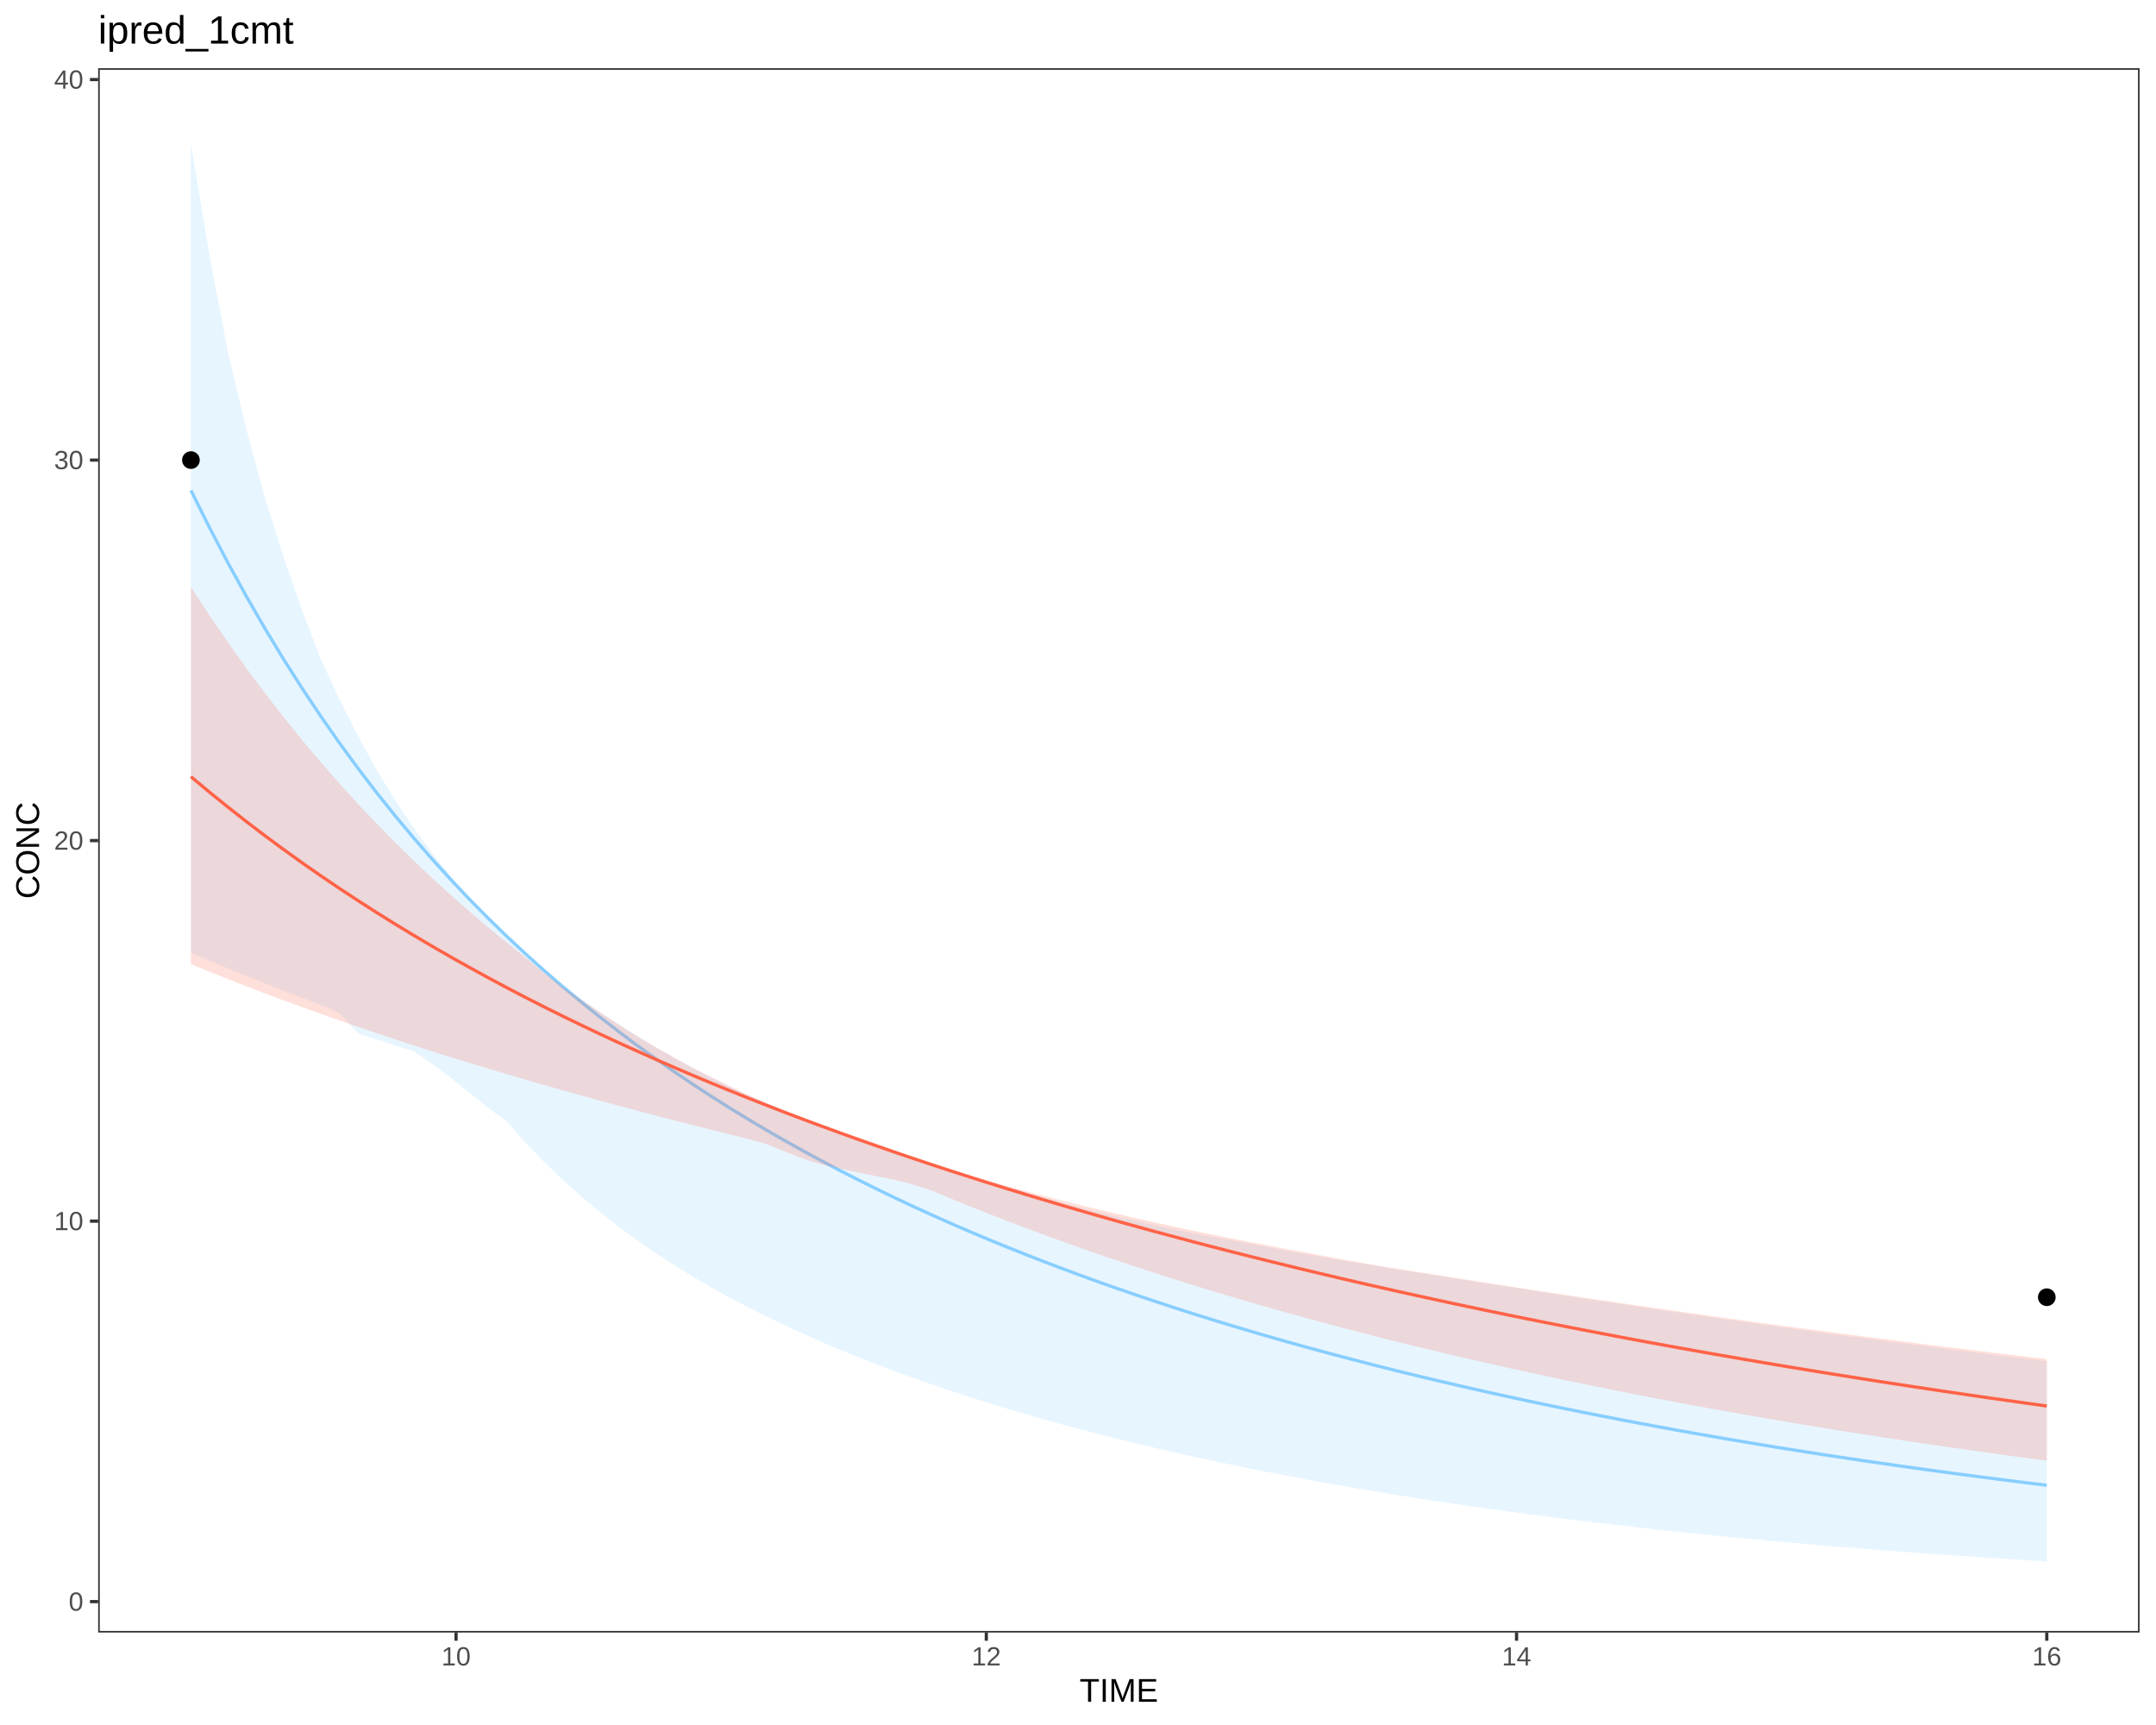
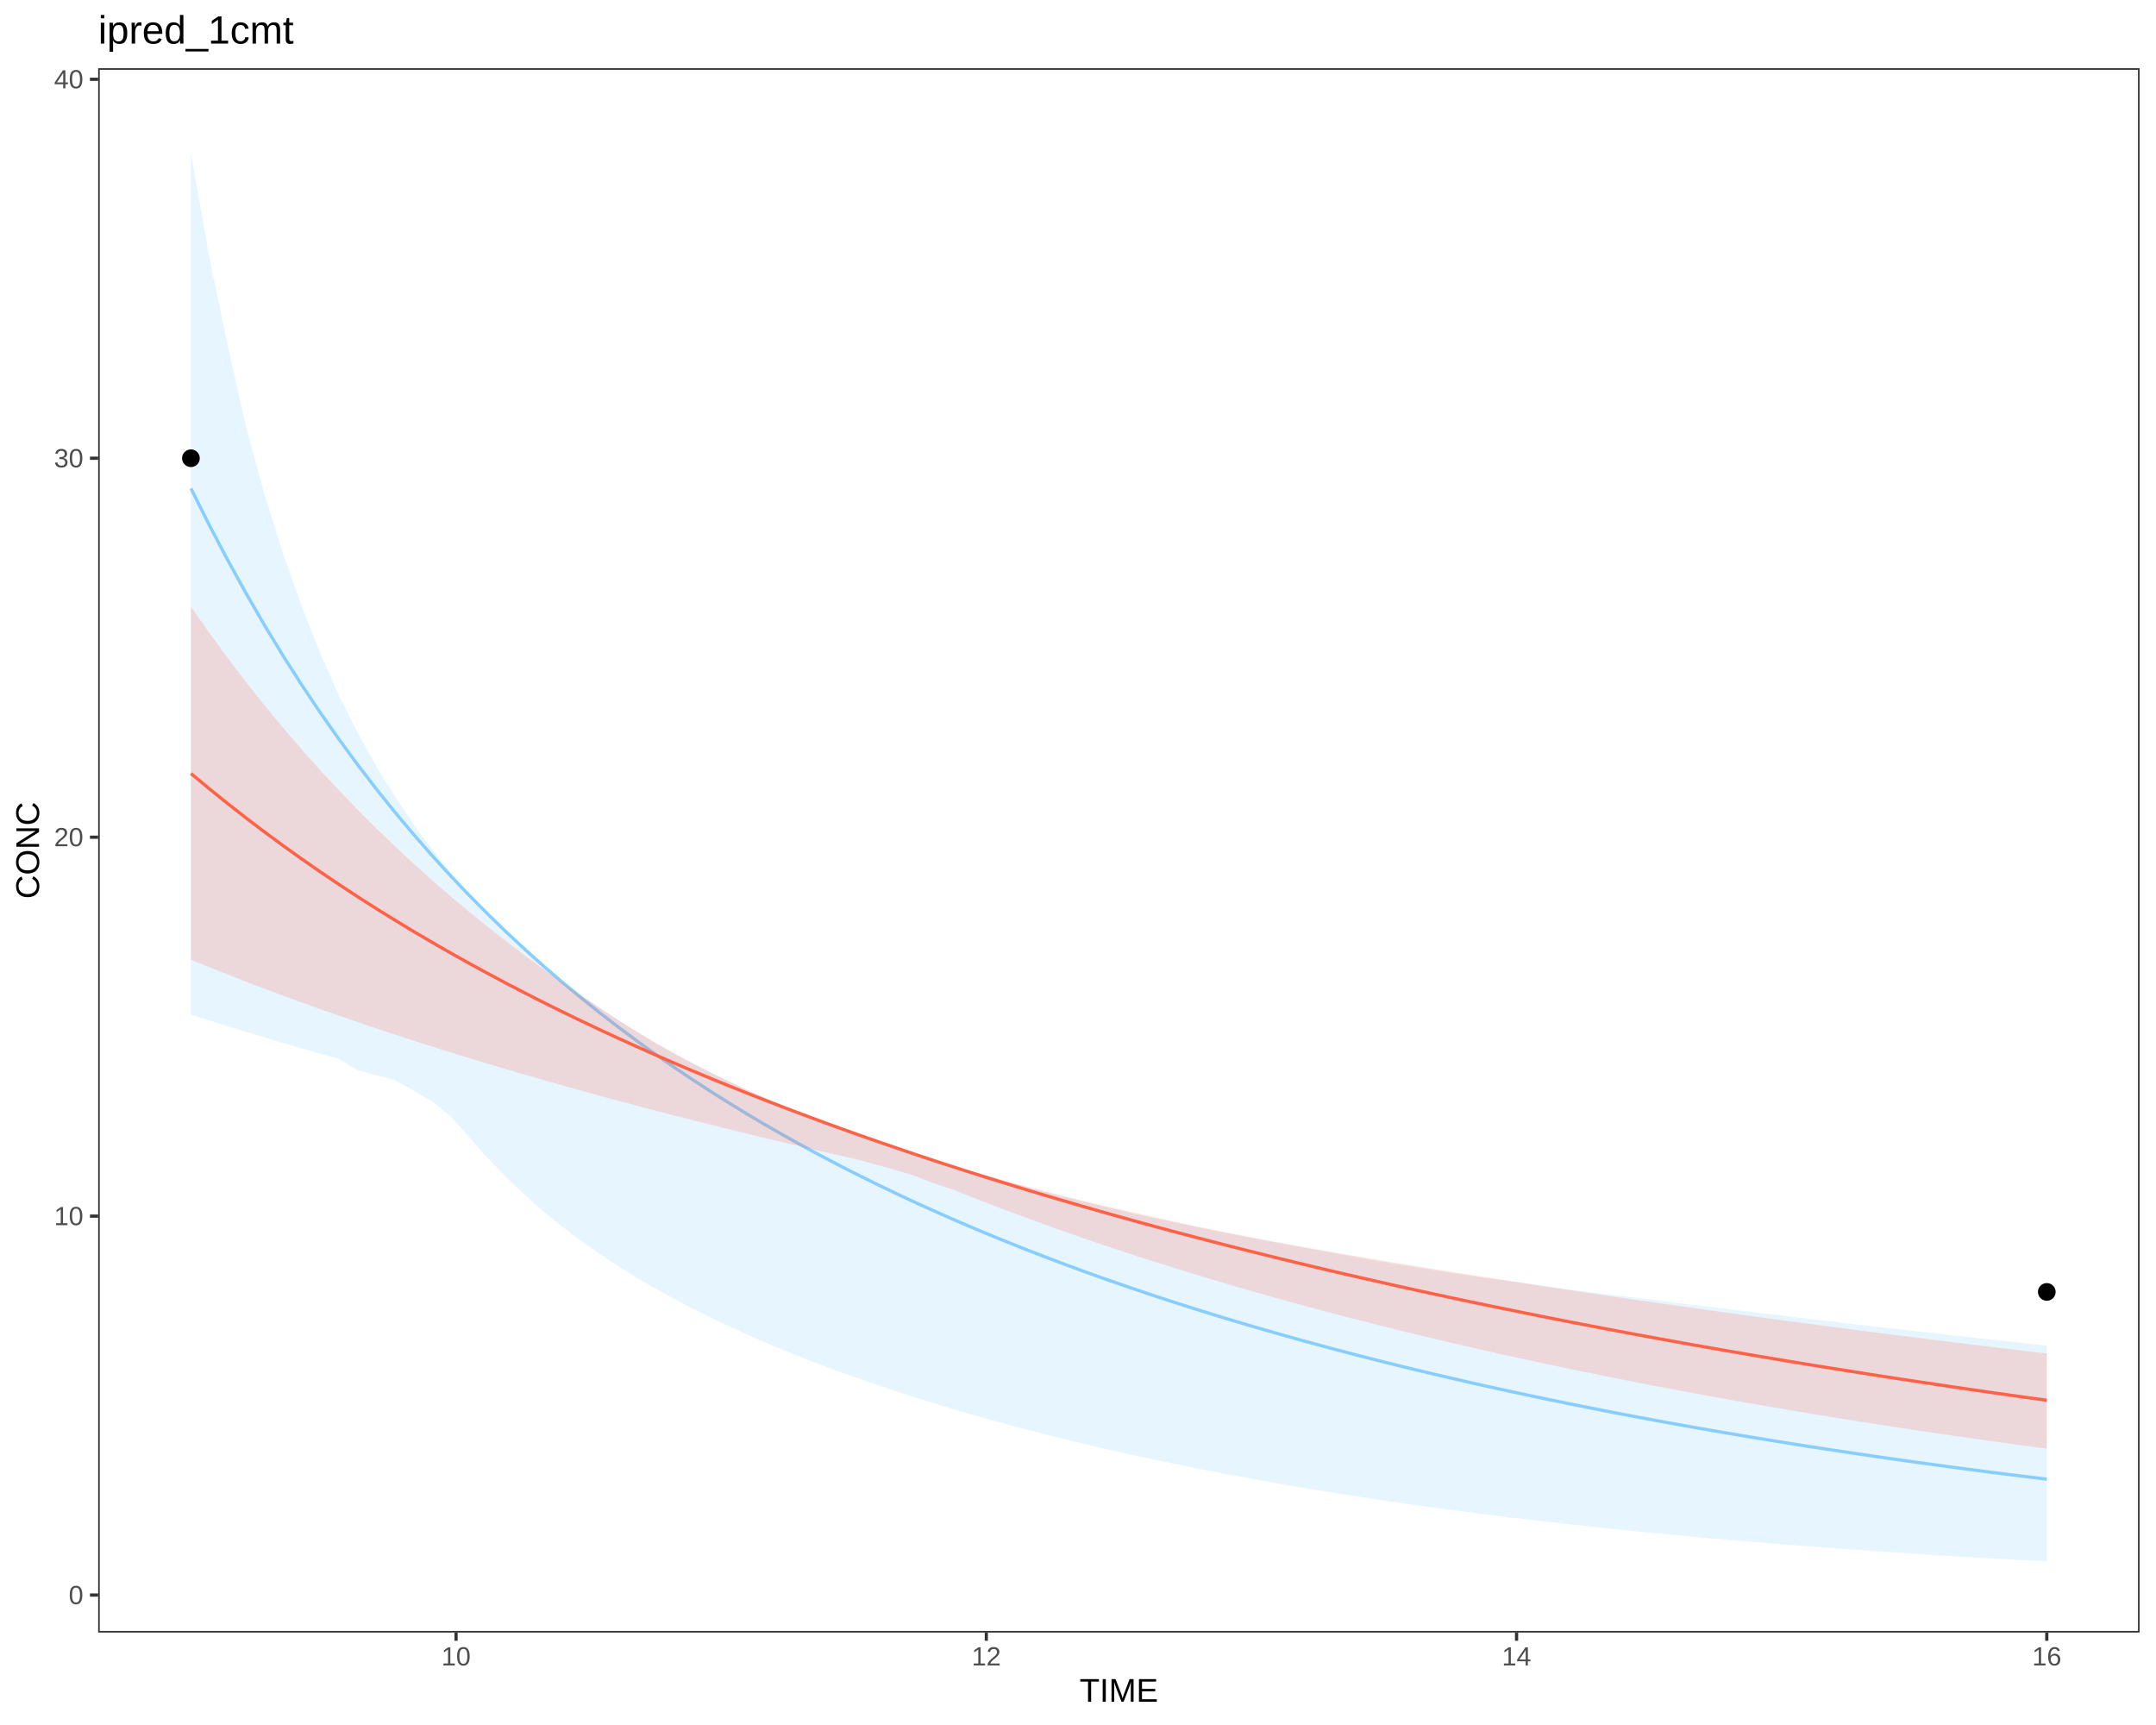
<svg xmlns="http://www.w3.org/2000/svg" viewBox="0 0 720.00 576.00">
  <defs>
    <style type="text/css">
    line, polyline, polygon, path, rect, circle {
      fill: none;
      stroke: #000000;
      stroke-linecap: round;
      stroke-linejoin: round;
      stroke-miterlimit: 10.00;
    }
  </style>
  </defs>
  <rect width="100%" height="100%" style="stroke: none; fill: #FFFFFF;" />
  <rect x="0.00" y="0.00" width="720.00" height="576.00" style="stroke-width: 1.07; stroke: #FFFFFF; fill: #FFFFFF;" />
  <defs>
    <clipPath id="cpMzIuNzh8NzE0LjUyfDU0NS4xM3wyMi43Nw==">
      <rect x="32.78" y="22.77" width="681.74" height="522.36" />
    </clipPath>
  </defs>
  <rect x="32.78" y="22.77" width="681.74" height="522.36" style="stroke-width: 1.07; stroke: none; fill: #FFFFFF;" clip-path="url(#cpMzIuNzh8NzE0LjUyfDU0NS4xM3wyMi43Nw==)" />
-   <polyline points="63.76,163.74 69.96,176.18 76.16,188.02 82.36,199.27 88.55,209.99 94.75,220.20 100.95,229.93 107.15,239.21 113.35,248.07 119.54,256.54 125.74,264.63 131.94,272.38 138.14,279.79 144.33,286.89 150.53,293.70 156.73,300.24 162.93,306.51 169.12,312.54 175.32,318.33 181.52,323.91 187.72,329.28 193.92,334.45 200.11,339.43 206.31,344.24 212.51,348.88 218.71,353.36 224.90,357.69 231.10,361.87 237.30,365.92 243.50,369.84 249.69,373.63 255.89,377.31 262.09,380.88 268.29,384.33 274.49,387.69 280.68,390.95 286.88,394.11 293.08,397.18 299.28,400.17 305.47,403.08 311.67,405.90 317.87,408.65 324.07,411.33 330.26,413.94 336.46,416.48 342.66,418.95 348.86,421.36 355.06,423.71 361.25,426.01 367.45,428.25 373.65,430.43 379.85,432.56 386.04,434.64 392.24,436.68 398.44,438.66 404.64,440.60 410.83,442.49 417.03,444.35 423.23,446.16 429.43,447.93 435.62,449.66 441.82,451.35 448.02,453.00 454.22,454.62 460.42,456.21 466.61,457.76 472.81,459.28 479.01,460.76 485.21,462.21 491.40,463.64 497.60,465.03 503.80,466.39 510.00,467.73 516.19,469.04 522.39,470.32 528.59,471.57 534.79,472.80 540.99,474.01 547.18,475.19 553.38,476.34 559.58,477.48 565.78,478.58 571.97,479.67 578.17,480.74 584.37,481.78 590.57,482.81 596.76,483.81 602.96,484.79 609.16,485.76 615.36,486.70 621.56,487.63 627.75,488.53 633.95,489.42 640.15,490.30 646.35,491.15 652.54,491.99 658.74,492.81 664.94,493.62 671.14,494.41 677.33,495.19 683.53,495.95 683.53,495.95 " style="stroke-width: 1.07; stroke: #87CEFF; stroke-linecap: butt;" clip-path="url(#cpMzIuNzh8NzE0LjUyfDU0NS4xM3wyMi43Nw==)" />
-   <polygon points="63.76,48.01 69.96,85.32 76.16,117.82 82.36,143.71 88.55,166.47 94.75,186.20 100.95,204.01 107.15,220.17 113.35,233.52 119.54,245.74 125.74,257.02 131.94,267.20 138.14,276.48 144.33,284.83 150.53,292.60 156.73,299.77 162.93,306.41 169.12,312.58 175.32,318.31 181.52,323.63 187.72,328.64 193.92,333.33 200.11,337.74 206.31,341.89 212.51,345.80 218.71,349.54 224.90,353.04 231.10,356.43 237.30,359.67 243.50,362.80 249.69,365.62 255.89,368.35 262.09,370.96 268.29,373.51 274.49,375.95 280.68,378.30 286.88,380.56 293.08,382.76 299.28,384.86 305.47,386.90 311.67,388.91 317.87,390.89 324.07,392.75 330.26,394.64 336.46,396.42 342.66,398.24 348.86,400.03 355.06,401.79 361.25,403.46 367.45,404.96 373.65,406.44 379.85,407.83 386.04,409.17 392.24,410.50 398.44,411.80 404.64,413.01 410.83,414.11 417.03,415.23 423.23,416.42 429.43,417.60 435.62,418.76 441.82,419.87 448.02,420.85 454.22,421.86 460.42,422.88 466.61,423.89 472.81,424.88 479.01,425.87 485.21,426.84 491.40,427.80 497.60,428.75 503.80,429.71 510.00,430.69 516.19,431.66 522.39,432.62 528.59,433.57 534.79,434.51 540.99,435.44 547.18,436.36 553.38,437.27 559.58,438.18 565.78,439.07 571.97,439.96 578.17,440.84 584.37,441.71 590.57,442.57 596.76,443.42 602.96,444.27 609.16,445.11 615.36,445.94 621.56,446.76 627.75,447.57 633.95,448.38 640.15,449.17 646.35,449.96 652.54,450.75 658.74,451.52 664.94,452.29 671.14,453.05 677.33,453.81 683.53,454.55 683.53,454.55 683.53,521.39 683.53,521.39 677.33,521.01 671.14,520.62 664.94,520.22 658.74,519.81 652.54,519.38 646.35,518.95 640.15,518.50 633.95,518.04 627.75,517.57 621.56,517.08 615.36,516.58 609.16,516.06 602.96,515.53 596.76,514.99 590.57,514.43 584.37,513.86 578.17,513.26 571.97,512.66 565.78,512.03 559.58,511.39 553.38,510.72 547.18,510.04 540.99,509.34 534.79,508.62 528.59,507.88 522.39,507.12 516.19,506.34 510.00,505.54 503.80,504.71 497.60,503.86 491.40,502.98 485.21,502.08 479.01,501.15 472.81,500.20 466.61,499.22 460.42,498.21 454.22,497.17 448.02,496.11 441.82,495.01 435.62,493.88 429.43,492.71 423.23,491.52 417.03,490.28 410.83,489.01 404.64,487.71 398.44,486.36 392.24,484.98 386.04,483.55 379.85,482.08 373.65,480.56 367.45,479.00 361.25,477.39 355.06,475.73 348.86,474.01 342.66,472.24 336.46,470.41 330.26,468.52 324.07,466.57 317.87,464.55 311.67,462.45 305.47,460.29 299.28,458.04 293.08,455.71 286.88,453.29 280.68,450.77 274.49,448.15 268.29,445.41 262.09,442.56 255.89,439.58 249.69,436.46 243.50,433.18 237.30,429.74 231.10,426.12 224.90,422.29 218.71,418.25 212.51,413.96 206.31,409.40 200.11,404.54 193.92,399.34 187.72,393.78 181.52,387.79 175.32,381.33 169.12,374.40 162.93,369.82 156.73,364.87 150.53,359.87 144.33,355.26 138.14,351.03 131.94,349.08 125.74,347.09 119.54,345.07 113.35,338.22 107.15,335.53 100.95,333.20 94.75,330.82 88.55,328.39 82.36,325.90 76.16,323.36 69.96,320.76 63.76,318.10 " style="stroke-width: 0.00; stroke: none; fill: #87CEFF; fill-opacity: 0.20;" clip-path="url(#cpMzIuNzh8NzE0LjUyfDU0NS4xM3wyMi43Nw==)" />
-   <polyline points="63.76,48.01 69.96,85.32 76.16,117.82 82.36,143.71 88.55,166.47 94.75,186.20 100.95,204.01 107.15,220.17 113.35,233.52 119.54,245.74 125.74,257.02 131.94,267.20 138.14,276.48 144.33,284.83 150.53,292.60 156.73,299.77 162.93,306.41 169.12,312.58 175.32,318.31 181.52,323.63 187.72,328.64 193.92,333.33 200.11,337.74 206.31,341.89 212.51,345.80 218.71,349.54 224.90,353.04 231.10,356.43 237.30,359.67 243.50,362.80 249.69,365.62 255.89,368.35 262.09,370.96 268.29,373.51 274.49,375.95 280.68,378.30 286.88,380.56 293.08,382.76 299.28,384.86 305.47,386.90 311.67,388.91 317.87,390.89 324.07,392.75 330.26,394.64 336.46,396.42 342.66,398.24 348.86,400.03 355.06,401.79 361.25,403.46 367.45,404.96 373.65,406.44 379.85,407.83 386.04,409.17 392.24,410.50 398.44,411.80 404.64,413.01 410.83,414.11 417.03,415.23 423.23,416.42 429.43,417.60 435.62,418.76 441.82,419.87 448.02,420.85 454.22,421.86 460.42,422.88 466.61,423.89 472.81,424.88 479.01,425.87 485.21,426.84 491.40,427.80 497.60,428.75 503.80,429.71 510.00,430.69 516.19,431.66 522.39,432.62 528.59,433.57 534.79,434.51 540.99,435.44 547.18,436.36 553.38,437.27 559.58,438.18 565.78,439.07 571.97,439.96 578.17,440.84 584.37,441.71 590.57,442.57 596.76,443.42 602.96,444.27 609.16,445.11 615.36,445.94 621.56,446.76 627.75,447.57 633.95,448.38 640.15,449.17 646.35,449.96 652.54,450.75 658.74,451.52 664.94,452.29 671.14,453.05 677.33,453.81 683.53,454.55 683.53,454.55 " style="stroke-width: 1.07; stroke: none;" clip-path="url(#cpMzIuNzh8NzE0LjUyfDU0NS4xM3wyMi43Nw==)" />
-   <polyline points="683.53,521.39 683.53,521.39 677.33,521.01 671.14,520.62 664.94,520.22 658.74,519.81 652.54,519.38 646.35,518.95 640.15,518.50 633.95,518.04 627.75,517.57 621.56,517.08 615.36,516.58 609.16,516.06 602.96,515.53 596.76,514.99 590.57,514.43 584.37,513.86 578.17,513.26 571.97,512.66 565.78,512.03 559.58,511.39 553.38,510.72 547.18,510.04 540.99,509.34 534.79,508.62 528.59,507.88 522.39,507.12 516.19,506.34 510.00,505.54 503.80,504.71 497.60,503.86 491.40,502.98 485.21,502.08 479.01,501.15 472.81,500.20 466.61,499.22 460.42,498.21 454.22,497.17 448.02,496.11 441.82,495.01 435.62,493.88 429.43,492.71 423.23,491.52 417.03,490.28 410.83,489.01 404.64,487.71 398.44,486.36 392.24,484.98 386.04,483.55 379.85,482.08 373.65,480.56 367.45,479.00 361.25,477.39 355.06,475.73 348.86,474.01 342.66,472.24 336.46,470.41 330.26,468.52 324.07,466.57 317.87,464.55 311.67,462.45 305.47,460.29 299.28,458.04 293.08,455.71 286.88,453.29 280.68,450.77 274.49,448.15 268.29,445.41 262.09,442.56 255.89,439.58 249.69,436.46 243.50,433.18 237.30,429.74 231.10,426.12 224.90,422.29 218.71,418.25 212.51,413.96 206.31,409.40 200.11,404.54 193.92,399.34 187.72,393.78 181.52,387.79 175.32,381.33 169.12,374.40 162.93,369.82 156.73,364.87 150.53,359.87 144.33,355.26 138.14,351.03 131.94,349.08 125.74,347.09 119.54,345.07 113.35,338.22 107.15,335.53 100.95,333.20 94.75,330.82 88.55,328.39 82.36,325.90 76.16,323.36 69.96,320.76 63.76,318.10 " style="stroke-width: 1.07; stroke: none;" clip-path="url(#cpMzIuNzh8NzE0LjUyfDU0NS4xM3wyMi43Nw==)" />
-   <polyline points="63.76,259.34 63.76,259.34 69.96,264.52 76.16,269.53 82.36,274.40 88.55,279.11 94.75,283.69 100.95,288.14 107.15,292.45 113.35,296.65 119.54,300.72 125.74,304.69 131.94,308.55 138.14,312.31 144.33,315.97 150.53,319.54 156.73,323.02 162.93,326.41 169.12,329.73 175.32,332.96 181.52,336.12 187.72,339.20 193.92,342.21 200.11,345.16 206.31,348.04 212.51,350.86 218.71,353.62 224.90,356.32 231.10,358.97 237.30,361.56 243.50,364.10 249.69,366.59 255.89,369.03 262.09,371.43 268.29,373.78 274.49,376.08 280.68,378.34 286.88,380.56 293.08,382.74 299.28,384.89 305.47,386.99 311.67,389.06 317.87,391.09 324.07,393.08 330.26,395.05 336.46,396.98 342.66,398.87 348.86,400.74 355.06,402.58 361.25,404.38 367.45,406.16 373.65,407.91 379.85,409.63 386.04,411.33 392.24,412.99 398.44,414.64 404.64,416.26 410.83,417.85 417.03,419.42 423.23,420.96 429.43,422.49 435.62,423.99 441.82,425.46 448.02,426.92 454.22,428.36 460.42,429.77 466.61,431.16 472.81,432.54 479.01,433.89 485.21,435.23 491.40,436.54 497.60,437.84 503.80,439.12 510.00,440.38 516.19,441.62 522.39,442.85 528.59,444.06 534.79,445.25 540.99,446.43 547.18,447.59 553.38,448.73 559.58,449.86 565.78,450.97 571.97,452.07 578.17,453.15 584.37,454.22 590.57,455.28 596.76,456.32 602.96,457.34 609.16,458.35 615.36,459.35 621.56,460.33 627.75,461.31 633.95,462.26 640.15,463.21 646.35,464.14 652.54,465.06 658.74,465.97 664.94,466.87 671.14,467.75 677.33,468.63 683.53,469.49 683.53,469.49 " style="stroke-width: 1.07; stroke: #FF6347; stroke-linecap: butt;" clip-path="url(#cpMzIuNzh8NzE0LjUyfDU0NS4xM3wyMi43Nw==)" />
-   <polygon points="63.76,196.01 63.76,196.01 69.96,205.48 76.16,214.54 82.36,223.22 88.55,231.54 94.75,239.52 100.95,247.19 107.15,254.55 113.35,261.62 119.54,268.43 125.74,274.97 131.94,281.28 138.14,287.35 144.33,293.21 150.53,298.86 156.73,304.31 162.93,309.57 169.12,314.66 175.32,319.58 181.52,324.70 187.72,329.42 193.92,333.70 200.11,337.86 206.31,341.96 212.51,345.84 218.71,349.52 224.90,353.05 231.10,356.44 237.30,359.58 243.50,362.62 249.69,365.52 255.89,368.29 262.09,370.95 268.29,373.50 274.49,375.95 280.68,378.30 286.88,380.56 293.08,382.74 299.28,384.85 305.47,386.88 311.67,388.86 317.87,390.74 324.07,392.58 330.26,394.37 336.46,396.08 342.66,397.76 348.86,399.38 355.06,400.97 361.25,402.50 367.45,404.00 373.65,405.46 379.85,406.89 386.04,408.27 392.24,409.62 398.44,410.94 404.64,412.23 410.83,413.47 417.03,414.67 423.23,415.87 429.43,417.03 435.62,418.18 441.82,419.33 448.02,420.47 454.22,421.57 460.42,422.67 466.61,423.65 472.81,424.62 479.01,425.60 485.21,426.58 491.40,427.55 497.60,428.52 503.80,429.48 510.00,430.44 516.19,431.39 522.39,432.32 528.59,433.25 534.79,434.17 540.99,435.08 547.18,435.98 553.38,436.88 559.58,437.76 565.78,438.64 571.97,439.51 578.17,440.37 584.37,441.22 590.57,442.06 596.76,442.90 602.96,443.73 609.16,444.55 615.36,445.36 621.56,446.17 627.75,446.97 633.95,447.76 640.15,448.54 646.35,449.32 652.54,450.09 658.74,450.85 664.94,451.60 671.14,452.35 677.33,453.09 683.53,453.83 683.53,453.83 683.53,487.74 683.53,487.74 677.33,486.91 671.14,486.08 664.94,485.23 658.74,484.36 652.54,483.48 646.35,482.58 640.15,481.67 633.95,480.73 627.75,479.79 621.56,478.82 615.36,477.84 609.16,476.84 602.96,475.83 596.76,474.79 590.57,473.74 584.37,472.67 578.17,471.57 571.97,470.46 565.78,469.33 559.58,468.17 553.38,467.00 547.18,465.80 540.99,464.58 534.79,463.34 528.59,462.08 522.39,460.79 516.19,459.48 510.00,458.14 503.80,456.78 497.60,455.39 491.40,453.98 485.21,452.54 479.01,451.07 472.81,449.57 466.61,448.05 460.42,446.49 454.22,444.90 448.02,443.29 441.82,441.64 435.62,439.95 429.43,438.24 423.23,436.49 417.03,434.70 410.83,432.88 404.64,431.02 398.44,429.12 392.24,427.18 386.04,425.20 379.85,423.18 373.65,421.12 367.45,419.01 361.25,416.85 355.06,414.65 348.86,412.39 342.66,410.09 336.46,407.74 330.26,405.33 324.07,402.86 317.87,400.34 311.67,397.75 305.47,395.69 299.28,394.08 293.08,392.81 286.88,391.53 280.68,390.24 274.49,388.92 268.29,386.90 262.09,384.51 255.89,382.02 249.69,380.26 243.50,378.74 237.30,377.20 231.10,375.63 224.90,374.04 218.71,372.43 212.51,370.80 206.31,369.14 200.11,367.46 193.92,365.75 187.72,364.01 181.52,362.25 175.32,360.46 169.12,358.64 162.93,356.79 156.73,354.90 150.53,352.99 144.33,351.04 138.14,349.05 131.94,347.03 125.74,344.97 119.54,342.87 113.35,340.73 107.15,338.55 100.95,336.32 94.75,334.05 88.55,331.73 82.36,329.36 76.16,326.94 69.96,324.46 63.76,321.93 63.76,321.93 " style="stroke-width: 0.00; stroke: none; fill: #FF6347; fill-opacity: 0.20;" clip-path="url(#cpMzIuNzh8NzE0LjUyfDU0NS4xM3wyMi43Nw==)" />
-   <polyline points="63.76,196.01 63.76,196.01 69.96,205.48 76.16,214.54 82.36,223.22 88.55,231.54 94.75,239.52 100.95,247.19 107.15,254.55 113.35,261.62 119.54,268.43 125.74,274.97 131.94,281.28 138.14,287.35 144.33,293.21 150.53,298.86 156.73,304.31 162.93,309.57 169.12,314.66 175.32,319.58 181.52,324.70 187.72,329.42 193.92,333.70 200.11,337.86 206.31,341.96 212.51,345.84 218.71,349.52 224.90,353.05 231.10,356.44 237.30,359.58 243.50,362.62 249.69,365.52 255.89,368.29 262.09,370.95 268.29,373.50 274.49,375.95 280.68,378.30 286.88,380.56 293.08,382.74 299.28,384.85 305.47,386.88 311.67,388.86 317.87,390.74 324.07,392.58 330.26,394.37 336.46,396.08 342.66,397.76 348.86,399.38 355.06,400.97 361.25,402.50 367.45,404.00 373.65,405.46 379.85,406.89 386.04,408.27 392.24,409.62 398.44,410.94 404.64,412.23 410.83,413.47 417.03,414.67 423.23,415.87 429.43,417.03 435.62,418.18 441.82,419.33 448.02,420.47 454.22,421.57 460.42,422.67 466.61,423.65 472.81,424.62 479.01,425.60 485.21,426.58 491.40,427.55 497.60,428.52 503.80,429.48 510.00,430.44 516.19,431.39 522.39,432.32 528.59,433.25 534.79,434.17 540.99,435.08 547.18,435.98 553.38,436.88 559.58,437.76 565.78,438.64 571.97,439.51 578.17,440.37 584.37,441.22 590.57,442.06 596.76,442.90 602.96,443.73 609.16,444.55 615.36,445.36 621.56,446.17 627.75,446.97 633.95,447.76 640.15,448.54 646.35,449.32 652.54,450.09 658.74,450.85 664.94,451.60 671.14,452.35 677.33,453.09 683.53,453.83 683.53,453.83 " style="stroke-width: 1.07; stroke: none;" clip-path="url(#cpMzIuNzh8NzE0LjUyfDU0NS4xM3wyMi43Nw==)" />
-   <polyline points="683.53,487.74 683.53,487.74 677.33,486.91 671.14,486.08 664.94,485.23 658.74,484.36 652.54,483.48 646.35,482.58 640.15,481.67 633.95,480.73 627.75,479.79 621.56,478.82 615.36,477.84 609.16,476.84 602.96,475.83 596.76,474.79 590.57,473.74 584.37,472.67 578.17,471.57 571.97,470.46 565.78,469.33 559.58,468.17 553.38,467.00 547.18,465.80 540.99,464.58 534.79,463.34 528.59,462.08 522.39,460.79 516.19,459.48 510.00,458.14 503.80,456.78 497.60,455.39 491.40,453.98 485.21,452.54 479.01,451.07 472.81,449.57 466.61,448.05 460.42,446.49 454.22,444.90 448.02,443.29 441.82,441.64 435.62,439.95 429.43,438.24 423.23,436.49 417.03,434.70 410.83,432.88 404.64,431.02 398.44,429.12 392.24,427.18 386.04,425.20 379.85,423.18 373.65,421.12 367.45,419.01 361.25,416.85 355.06,414.65 348.86,412.39 342.66,410.09 336.46,407.74 330.26,405.33 324.07,402.86 317.87,400.34 311.67,397.75 305.47,395.69 299.28,394.08 293.08,392.81 286.88,391.53 280.68,390.24 274.49,388.92 268.29,386.90 262.09,384.51 255.89,382.02 249.69,380.26 243.50,378.74 237.30,377.20 231.10,375.63 224.90,374.04 218.71,372.43 212.51,370.80 206.31,369.14 200.11,367.46 193.92,365.75 187.72,364.01 181.52,362.25 175.32,360.46 169.12,358.64 162.93,356.79 156.73,354.90 150.53,352.99 144.33,351.04 138.14,349.05 131.94,347.03 125.74,344.97 119.54,342.87 113.35,340.73 107.15,338.55 100.95,336.32 94.75,334.05 88.55,331.73 82.36,329.36 76.16,326.94 69.96,324.46 63.76,321.93 63.76,321.93 " style="stroke-width: 1.07; stroke: none;" clip-path="url(#cpMzIuNzh8NzE0LjUyfDU0NS4xM3wyMi43Nw==)" />
-   <circle cx="63.76" cy="153.63" r="1.95pt" style="stroke-width: 0.71; fill: #000000;" clip-path="url(#cpMzIuNzh8NzE0LjUyfDU0NS4xM3wyMi43Nw==)" />
-   <circle cx="683.53" cy="433.16" r="1.95pt" style="stroke-width: 0.71; fill: #000000;" clip-path="url(#cpMzIuNzh8NzE0LjUyfDU0NS4xM3wyMi43Nw==)" />
+   <polyline points="63.76,163.08 69.96,175.48 76.16,187.26 82.36,198.47 88.55,209.14 94.75,219.31 100.95,229.00 107.15,238.24 113.35,247.07 119.54,255.50 125.74,263.56 131.94,271.27 138.14,278.65 144.33,285.73 150.53,292.51 156.73,299.02 162.93,305.26 169.12,311.27 175.32,317.04 181.52,322.59 187.72,327.93 193.92,333.08 200.11,338.05 206.31,342.83 212.51,347.45 218.71,351.92 224.90,356.23 231.10,360.39 237.30,364.43 243.50,368.33 249.69,372.11 255.89,375.77 262.09,379.32 268.29,382.77 274.49,386.11 280.68,389.35 286.88,392.50 293.08,395.56 299.28,398.54 305.47,401.43 311.67,404.24 317.87,406.98 324.07,409.65 330.26,412.24 336.46,414.77 342.66,417.24 348.86,419.64 355.06,421.98 361.25,424.27 367.45,426.50 373.65,428.67 379.85,430.79 386.04,432.87 392.24,434.89 398.44,436.87 404.64,438.80 410.83,440.69 417.03,442.53 423.23,444.33 429.43,446.09 435.62,447.82 441.82,449.50 448.02,451.15 454.22,452.76 460.42,454.34 466.61,455.89 472.81,457.40 479.01,458.88 485.21,460.32 491.40,461.74 497.60,463.13 503.80,464.49 510.00,465.82 516.19,467.12 522.39,468.39 528.59,469.64 534.79,470.87 540.99,472.07 547.18,473.24 553.38,474.39 559.58,475.52 565.78,476.63 571.97,477.71 578.17,478.77 584.37,479.81 590.57,480.83 596.76,481.83 602.96,482.81 609.16,483.77 615.36,484.71 621.56,485.63 627.75,486.54 633.95,487.42 640.15,488.29 646.35,489.14 652.54,489.98 658.74,490.80 664.94,491.60 671.14,492.39 677.33,493.16 683.53,493.91 683.53,493.91 " style="stroke-width: 1.07; stroke: #87CEFF; stroke-linecap: butt;" clip-path="url(#cpMzIuNzh8NzE0LjUyfDU0NS4xM3wyMi43Nw==)" />
+   <polygon points="63.76,51.30 69.96,86.33 76.16,115.94 82.36,143.49 88.55,165.97 94.75,185.59 100.95,203.04 107.15,218.61 113.35,232.64 119.54,244.91 125.74,256.06 131.94,266.03 138.14,275.30 144.33,283.70 150.53,291.47 156.73,298.55 162.93,305.18 169.12,311.29 175.32,317.02 181.52,322.31 187.72,327.27 193.92,331.96 200.11,336.37 206.31,340.51 212.51,344.41 218.71,348.17 224.90,351.69 231.10,354.95 237.30,358.11 243.50,361.15 249.69,364.05 255.89,366.81 262.09,369.45 268.29,371.98 274.49,374.45 280.68,376.86 286.88,379.21 293.08,381.36 299.28,383.48 305.47,385.49 311.67,387.42 317.87,389.31 324.07,391.09 330.26,392.91 336.46,394.63 342.66,396.33 348.86,398.02 355.06,399.58 361.25,401.10 367.45,402.59 373.65,404.13 379.85,405.56 386.04,406.86 392.24,408.19 398.44,409.51 404.64,410.81 410.83,412.04 417.03,413.23 423.23,414.39 429.43,415.55 435.62,416.68 441.82,417.81 448.02,418.95 454.22,420.09 460.42,421.22 466.61,422.22 472.81,423.22 479.01,424.21 485.21,425.20 491.40,426.11 497.60,426.95 503.80,427.77 510.00,428.60 516.19,429.47 522.39,430.33 528.59,431.15 534.79,431.92 540.99,432.69 547.18,433.45 553.38,434.21 559.58,434.97 565.78,435.73 571.97,436.48 578.17,437.25 584.37,438.00 590.57,438.75 596.76,439.50 602.96,440.24 609.16,440.97 615.36,441.70 621.56,442.42 627.75,443.13 633.95,443.84 640.15,444.54 646.35,445.24 652.54,445.93 658.74,446.62 664.94,447.30 671.14,447.97 677.33,448.64 683.53,449.31 683.53,449.31 683.53,521.39 683.53,521.39 677.33,521.06 671.14,520.72 664.94,520.37 658.74,520.01 652.54,519.64 646.35,519.26 640.15,518.86 633.95,518.46 627.75,518.05 621.56,517.62 615.36,517.18 609.16,516.72 602.96,516.26 596.76,515.78 590.57,515.28 584.37,514.77 578.17,514.25 571.97,513.71 565.78,513.15 559.58,512.58 553.38,511.99 547.18,511.39 540.99,510.76 534.79,510.12 528.59,509.46 522.39,508.78 516.19,508.08 510.00,507.36 503.80,506.62 497.60,505.85 491.40,505.07 485.21,504.26 479.01,503.42 472.81,502.57 466.61,501.68 460.42,500.77 454.22,499.84 448.02,498.87 441.82,497.88 435.62,496.86 429.43,495.81 423.23,494.72 417.03,493.61 410.83,492.46 404.64,491.28 398.44,490.06 392.24,488.80 386.04,487.51 379.85,486.18 373.65,484.81 367.45,483.39 361.25,481.94 355.06,480.43 348.86,478.89 342.66,477.29 336.46,475.64 330.26,473.94 324.07,472.19 317.87,470.38 311.67,468.51 305.47,466.58 299.28,464.58 293.08,462.51 286.88,460.37 280.68,458.15 274.49,455.85 268.29,453.46 262.09,450.98 255.89,448.39 249.69,445.69 243.50,442.88 237.30,439.93 231.10,436.83 224.90,433.58 218.71,430.16 212.51,426.54 206.31,422.70 200.11,418.61 193.92,414.25 187.72,409.58 181.52,404.55 175.32,399.11 169.12,393.21 162.93,386.77 156.73,379.70 150.53,372.84 144.33,367.80 138.14,364.18 131.94,360.65 125.74,359.05 119.54,357.43 113.35,353.62 107.15,351.89 100.95,350.12 94.75,348.32 88.55,346.48 82.36,344.61 76.16,342.71 69.96,340.76 63.76,338.78 " style="stroke-width: 0.00; stroke: none; fill: #87CEFF; fill-opacity: 0.20;" clip-path="url(#cpMzIuNzh8NzE0LjUyfDU0NS4xM3wyMi43Nw==)" />
+   <polyline points="63.76,51.30 69.96,86.33 76.16,115.94 82.36,143.49 88.55,165.97 94.75,185.59 100.95,203.04 107.15,218.61 113.35,232.64 119.54,244.91 125.74,256.06 131.94,266.03 138.14,275.30 144.33,283.70 150.53,291.47 156.73,298.55 162.93,305.18 169.12,311.29 175.32,317.02 181.52,322.31 187.72,327.27 193.92,331.96 200.11,336.37 206.31,340.51 212.51,344.41 218.71,348.17 224.90,351.69 231.10,354.95 237.30,358.11 243.50,361.15 249.69,364.05 255.89,366.81 262.09,369.45 268.29,371.98 274.49,374.45 280.68,376.86 286.88,379.21 293.08,381.36 299.28,383.48 305.47,385.49 311.67,387.42 317.87,389.31 324.07,391.09 330.26,392.91 336.46,394.63 342.66,396.33 348.86,398.02 355.06,399.58 361.25,401.10 367.45,402.59 373.65,404.13 379.85,405.56 386.04,406.86 392.24,408.19 398.44,409.51 404.64,410.81 410.83,412.04 417.03,413.23 423.23,414.39 429.43,415.55 435.62,416.68 441.82,417.81 448.02,418.95 454.22,420.09 460.42,421.22 466.61,422.22 472.81,423.22 479.01,424.21 485.21,425.20 491.40,426.11 497.60,426.95 503.80,427.77 510.00,428.60 516.19,429.47 522.39,430.33 528.59,431.15 534.79,431.92 540.99,432.69 547.18,433.45 553.38,434.21 559.58,434.97 565.78,435.73 571.97,436.48 578.17,437.25 584.37,438.00 590.57,438.75 596.76,439.50 602.96,440.24 609.16,440.97 615.36,441.70 621.56,442.42 627.75,443.13 633.95,443.84 640.15,444.54 646.35,445.24 652.54,445.93 658.74,446.62 664.94,447.30 671.14,447.97 677.33,448.64 683.53,449.31 683.53,449.31 " style="stroke-width: 1.07; stroke: none;" clip-path="url(#cpMzIuNzh8NzE0LjUyfDU0NS4xM3wyMi43Nw==)" />
+   <polyline points="683.53,521.39 683.53,521.39 677.33,521.06 671.14,520.72 664.94,520.37 658.74,520.01 652.54,519.64 646.35,519.26 640.15,518.86 633.95,518.46 627.75,518.05 621.56,517.62 615.36,517.18 609.16,516.72 602.96,516.26 596.76,515.78 590.57,515.28 584.37,514.77 578.17,514.25 571.97,513.71 565.78,513.15 559.58,512.58 553.38,511.99 547.18,511.39 540.99,510.76 534.79,510.12 528.59,509.46 522.39,508.78 516.19,508.08 510.00,507.36 503.80,506.62 497.60,505.85 491.40,505.07 485.21,504.26 479.01,503.42 472.81,502.57 466.61,501.68 460.42,500.77 454.22,499.84 448.02,498.87 441.82,497.88 435.62,496.86 429.43,495.81 423.23,494.72 417.03,493.61 410.83,492.46 404.64,491.28 398.44,490.06 392.24,488.80 386.04,487.51 379.85,486.18 373.65,484.81 367.45,483.39 361.25,481.94 355.06,480.43 348.86,478.89 342.66,477.29 336.46,475.64 330.26,473.94 324.07,472.19 317.87,470.38 311.67,468.51 305.47,466.58 299.28,464.58 293.08,462.51 286.88,460.37 280.68,458.15 274.49,455.85 268.29,453.46 262.09,450.98 255.89,448.39 249.69,445.69 243.50,442.88 237.30,439.93 231.10,436.83 224.90,433.58 218.71,430.16 212.51,426.54 206.31,422.70 200.11,418.61 193.92,414.25 187.72,409.58 181.52,404.55 175.32,399.11 169.12,393.21 162.93,386.77 156.73,379.70 150.53,372.84 144.33,367.80 138.14,364.18 131.94,360.65 125.74,359.05 119.54,357.43 113.35,353.62 107.15,351.89 100.95,350.12 94.75,348.32 88.55,346.48 82.36,344.61 76.16,342.71 69.96,340.76 63.76,338.78 " style="stroke-width: 1.07; stroke: none;" clip-path="url(#cpMzIuNzh8NzE0LjUyfDU0NS4xM3wyMi43Nw==)" />
+   <polyline points="63.76,258.28 63.76,258.28 69.96,263.44 76.16,268.44 82.36,273.28 88.55,277.98 94.75,282.54 100.95,286.96 107.15,291.26 113.35,295.44 119.54,299.50 125.74,303.45 131.94,307.30 138.14,311.04 144.33,314.69 150.53,318.24 156.73,321.71 162.93,325.08 169.12,328.38 175.32,331.60 181.52,334.75 187.72,337.82 193.92,340.82 200.11,343.75 206.31,346.62 212.51,349.43 218.71,352.18 224.90,354.87 231.10,357.51 237.30,360.09 243.50,362.62 249.69,365.10 255.89,367.53 262.09,369.91 268.29,372.25 274.49,374.55 280.68,376.80 286.88,379.01 293.08,381.18 299.28,383.31 305.47,385.41 311.67,387.47 317.87,389.49 324.07,391.48 330.26,393.43 336.46,395.35 342.66,397.24 348.86,399.10 355.06,400.93 361.25,402.73 367.45,404.50 373.65,406.24 379.85,407.96 386.04,409.65 392.24,411.31 398.44,412.94 404.64,414.55 410.83,416.14 417.03,417.70 423.23,419.24 429.43,420.76 435.62,422.25 441.82,423.73 448.02,425.18 454.22,426.60 460.42,428.01 466.61,429.40 472.81,430.77 479.01,432.12 485.21,433.45 491.40,434.76 497.60,436.05 503.80,437.32 510.00,438.58 516.19,439.82 522.39,441.04 528.59,442.24 534.79,443.43 540.99,444.60 547.18,445.76 553.38,446.90 559.58,448.02 565.78,449.13 571.97,450.22 578.17,451.30 584.37,452.36 590.57,453.41 596.76,454.45 602.96,455.47 609.16,456.48 615.36,457.47 621.56,458.45 627.75,459.42 633.95,460.37 640.15,461.32 646.35,462.24 652.54,463.16 658.74,464.07 664.94,464.96 671.14,465.84 677.33,466.71 683.53,467.57 683.53,467.57 " style="stroke-width: 1.07; stroke: #FF6347; stroke-linecap: butt;" clip-path="url(#cpMzIuNzh8NzE0LjUyfDU0NS4xM3wyMi43Nw==)" />
+   <polygon points="63.76,202.60 63.76,202.60 69.96,211.43 76.16,219.89 82.36,228.01 88.55,235.80 94.75,243.29 100.95,250.49 107.15,257.42 113.35,264.08 119.54,270.50 125.74,276.69 131.94,282.65 138.14,288.41 144.33,293.96 150.53,299.33 156.73,304.52 162.93,309.53 169.12,314.39 175.32,319.08 181.52,323.64 187.72,328.05 193.92,332.32 200.11,336.47 206.31,340.53 212.51,344.40 218.71,348.12 224.90,351.61 231.10,354.96 237.30,358.12 243.50,361.14 249.69,364.03 255.89,366.80 262.09,369.43 268.29,371.97 274.49,374.41 280.68,376.75 286.88,379.01 293.08,381.18 299.28,383.28 305.47,385.32 311.67,387.26 317.87,389.14 324.07,390.98 330.26,392.75 336.46,394.47 342.66,396.14 348.86,397.75 355.06,399.33 361.25,400.88 367.45,402.36 373.65,403.79 379.85,405.20 386.04,406.59 392.24,407.95 398.44,409.28 404.64,410.55 410.83,411.79 417.03,412.99 423.23,414.19 429.43,415.35 435.62,416.47 441.82,417.56 448.02,418.65 454.22,419.71 460.42,420.76 466.61,421.79 472.81,422.81 479.01,423.81 485.21,424.77 491.40,425.75 497.60,426.72 503.80,427.68 510.00,428.64 516.19,429.58 522.39,430.52 528.59,431.44 534.79,432.36 540.99,433.27 547.18,434.17 553.38,435.06 559.58,435.94 565.78,436.81 571.97,437.68 578.17,438.54 584.37,439.39 590.57,440.23 596.76,441.06 602.96,441.89 609.16,442.71 615.36,443.52 621.56,444.32 627.75,445.12 633.95,445.91 640.15,446.69 646.35,447.46 652.54,448.23 658.74,448.99 664.94,449.74 671.14,450.49 677.33,451.23 683.53,451.96 683.53,451.96 683.53,483.73 683.53,483.73 677.33,482.90 671.14,482.06 664.94,481.20 658.74,480.32 652.54,479.44 646.35,478.53 640.15,477.61 633.95,476.68 627.75,475.72 621.56,474.76 615.36,473.77 609.16,472.77 602.96,471.75 596.76,470.71 590.57,469.65 584.37,468.58 578.17,467.48 571.97,466.37 565.78,465.23 559.58,464.08 553.38,462.91 547.18,461.71 540.99,460.49 534.79,459.25 528.59,457.99 522.39,456.71 516.19,455.40 510.00,454.07 503.80,452.72 497.60,451.33 491.40,449.93 485.21,448.50 479.01,447.04 472.81,445.55 466.61,444.04 460.42,442.49 454.22,440.92 448.02,439.32 441.82,437.69 435.62,436.02 429.43,434.33 423.23,432.60 417.03,430.83 410.83,429.03 404.64,427.20 398.44,425.32 392.24,423.41 386.04,421.46 379.85,419.48 373.65,417.44 367.45,415.37 361.25,413.25 355.06,411.09 348.86,408.88 342.66,406.62 336.46,404.32 330.26,401.96 324.07,399.55 317.87,397.08 311.67,395.08 305.47,392.65 299.28,390.73 293.08,389.03 286.88,387.30 280.68,385.90 274.49,384.48 268.29,383.04 262.09,381.58 255.89,380.10 249.69,378.60 243.50,377.08 237.30,375.54 231.10,373.98 224.90,372.40 218.71,370.80 212.51,369.17 206.31,367.51 200.11,365.84 193.92,364.13 187.72,362.40 181.52,360.64 175.32,358.86 169.12,357.04 162.93,355.20 156.73,353.32 150.53,351.41 144.33,349.47 138.14,347.49 131.94,345.47 125.74,343.42 119.54,341.33 113.35,339.19 107.15,337.02 100.95,334.80 94.75,332.53 88.55,330.22 82.36,327.86 76.16,325.44 69.96,322.97 63.76,320.45 63.76,320.45 " style="stroke-width: 0.00; stroke: none; fill: #FF6347; fill-opacity: 0.20;" clip-path="url(#cpMzIuNzh8NzE0LjUyfDU0NS4xM3wyMi43Nw==)" />
+   <polyline points="63.76,202.60 63.76,202.60 69.96,211.43 76.16,219.89 82.36,228.01 88.55,235.80 94.75,243.29 100.95,250.49 107.15,257.42 113.35,264.08 119.54,270.50 125.74,276.69 131.94,282.65 138.14,288.41 144.33,293.96 150.53,299.33 156.73,304.52 162.93,309.53 169.12,314.39 175.32,319.08 181.52,323.64 187.72,328.05 193.92,332.32 200.11,336.47 206.31,340.53 212.51,344.40 218.71,348.12 224.90,351.61 231.10,354.96 237.30,358.12 243.50,361.14 249.69,364.03 255.89,366.80 262.09,369.43 268.29,371.97 274.49,374.41 280.68,376.75 286.88,379.01 293.08,381.18 299.28,383.28 305.47,385.32 311.67,387.26 317.87,389.14 324.07,390.98 330.26,392.75 336.46,394.47 342.66,396.14 348.86,397.75 355.06,399.33 361.25,400.88 367.45,402.36 373.65,403.79 379.85,405.20 386.04,406.59 392.24,407.95 398.44,409.28 404.64,410.55 410.83,411.79 417.03,412.99 423.23,414.19 429.43,415.35 435.62,416.47 441.82,417.56 448.02,418.65 454.22,419.71 460.42,420.76 466.61,421.79 472.81,422.81 479.01,423.81 485.21,424.77 491.40,425.75 497.60,426.72 503.80,427.68 510.00,428.64 516.19,429.58 522.39,430.52 528.59,431.44 534.79,432.36 540.99,433.27 547.18,434.17 553.38,435.06 559.58,435.94 565.78,436.81 571.97,437.68 578.17,438.54 584.37,439.39 590.57,440.23 596.76,441.06 602.96,441.89 609.16,442.71 615.36,443.52 621.56,444.32 627.75,445.12 633.95,445.91 640.15,446.69 646.35,447.46 652.54,448.23 658.74,448.99 664.94,449.74 671.14,450.49 677.33,451.23 683.53,451.96 683.53,451.96 " style="stroke-width: 1.07; stroke: none;" clip-path="url(#cpMzIuNzh8NzE0LjUyfDU0NS4xM3wyMi43Nw==)" />
+   <polyline points="683.53,483.73 683.53,483.73 677.33,482.90 671.14,482.06 664.94,481.20 658.74,480.32 652.54,479.44 646.35,478.53 640.15,477.61 633.95,476.68 627.75,475.72 621.56,474.76 615.36,473.77 609.16,472.77 602.96,471.75 596.76,470.71 590.57,469.65 584.37,468.58 578.17,467.48 571.97,466.37 565.78,465.23 559.58,464.08 553.38,462.91 547.18,461.71 540.99,460.49 534.79,459.25 528.59,457.99 522.39,456.71 516.19,455.40 510.00,454.07 503.80,452.72 497.60,451.33 491.40,449.93 485.21,448.50 479.01,447.04 472.81,445.55 466.61,444.04 460.42,442.49 454.22,440.92 448.02,439.32 441.82,437.69 435.62,436.02 429.43,434.33 423.23,432.60 417.03,430.83 410.83,429.03 404.64,427.20 398.44,425.32 392.24,423.41 386.04,421.46 379.85,419.48 373.65,417.44 367.45,415.37 361.25,413.25 355.06,411.09 348.86,408.88 342.66,406.62 336.46,404.32 330.26,401.96 324.07,399.55 317.87,397.08 311.67,395.08 305.47,392.65 299.28,390.73 293.08,389.03 286.88,387.30 280.68,385.90 274.49,384.48 268.29,383.04 262.09,381.58 255.89,380.10 249.69,378.60 243.50,377.08 237.30,375.54 231.10,373.98 224.90,372.40 218.71,370.80 212.51,369.17 206.31,367.51 200.11,365.84 193.92,364.13 187.72,362.40 181.52,360.64 175.32,358.86 169.12,357.04 162.93,355.20 156.73,353.32 150.53,351.41 144.33,349.47 138.14,347.49 131.94,345.47 125.74,343.42 119.54,341.33 113.35,339.19 107.15,337.02 100.95,334.80 94.75,332.53 88.55,330.22 82.36,327.86 76.16,325.44 69.96,322.97 63.76,320.45 63.76,320.45 " style="stroke-width: 1.07; stroke: none;" clip-path="url(#cpMzIuNzh8NzE0LjUyfDU0NS4xM3wyMi43Nw==)" />
+   <circle cx="63.76" cy="153.01" r="1.95pt" style="stroke-width: 0.71; fill: #000000;" clip-path="url(#cpMzIuNzh8NzE0LjUyfDU0NS4xM3wyMi43Nw==)" />
+   <circle cx="683.53" cy="431.39" r="1.95pt" style="stroke-width: 0.71; fill: #000000;" clip-path="url(#cpMzIuNzh8NzE0LjUyfDU0NS4xM3wyMi43Nw==)" />
  <rect x="32.78" y="22.77" width="681.74" height="522.36" style="stroke-width: 1.07; stroke: #333333;" clip-path="url(#cpMzIuNzh8NzE0LjUyfDU0NS4xM3wyMi43Nw==)" />
  <defs>
    <clipPath id="cpMC4wMHw3MjAuMDB8NTc2LjAwfDAuMDA=">
      <rect x="0.00" y="0.00" width="720.00" height="576.00" />
    </clipPath>
  </defs>
  <g clip-path="url(#cpMC4wMHw3MjAuMDB8NTc2LjAwfDAuMDA=)">
-     <text x="22.95" y="537.83" style="font-size: 8.80px; fill: #4D4D4D; font-family: Liberation Sans;" textLength="4.89px" lengthAdjust="spacingAndGlyphs">0</text>
+     <text x="22.95" y="535.64" style="font-size: 8.80px; fill: #4D4D4D; font-family: Liberation Sans;" textLength="4.89px" lengthAdjust="spacingAndGlyphs">0</text>
  </g>
  <g clip-path="url(#cpMC4wMHw3MjAuMDB8NTc2LjAwfDAuMDA=)">
-     <text x="18.06" y="410.77" style="font-size: 8.80px; fill: #4D4D4D; font-family: Liberation Sans;" textLength="9.78px" lengthAdjust="spacingAndGlyphs">10</text>
+     <text x="18.06" y="409.10" style="font-size: 8.80px; fill: #4D4D4D; font-family: Liberation Sans;" textLength="9.78px" lengthAdjust="spacingAndGlyphs">10</text>
  </g>
  <g clip-path="url(#cpMC4wMHw3MjAuMDB8NTc2LjAwfDAuMDA=)">
-     <text x="18.06" y="283.71" style="font-size: 8.80px; fill: #4D4D4D; font-family: Liberation Sans;" textLength="9.78px" lengthAdjust="spacingAndGlyphs">20</text>
+     <text x="18.06" y="282.57" style="font-size: 8.80px; fill: #4D4D4D; font-family: Liberation Sans;" textLength="9.78px" lengthAdjust="spacingAndGlyphs">20</text>
  </g>
  <g clip-path="url(#cpMC4wMHw3MjAuMDB8NTc2LjAwfDAuMDA=)">
-     <text x="18.06" y="156.65" style="font-size: 8.80px; fill: #4D4D4D; font-family: Liberation Sans;" textLength="9.78px" lengthAdjust="spacingAndGlyphs">30</text>
+     <text x="18.06" y="156.04" style="font-size: 8.80px; fill: #4D4D4D; font-family: Liberation Sans;" textLength="9.78px" lengthAdjust="spacingAndGlyphs">30</text>
  </g>
  <g clip-path="url(#cpMC4wMHw3MjAuMDB8NTc2LjAwfDAuMDA=)">
-     <text x="18.06" y="29.60" style="font-size: 8.80px; fill: #4D4D4D; font-family: Liberation Sans;" textLength="9.78px" lengthAdjust="spacingAndGlyphs">40</text>
+     <text x="18.06" y="29.50" style="font-size: 8.80px; fill: #4D4D4D; font-family: Liberation Sans;" textLength="9.78px" lengthAdjust="spacingAndGlyphs">40</text>
  </g>
-   <polyline points="30.04,534.80 32.78,534.80 " style="stroke-width: 1.07; stroke: #333333; stroke-linecap: butt;" clip-path="url(#cpMC4wMHw3MjAuMDB8NTc2LjAwfDAuMDA=)" />
-   <polyline points="30.04,407.75 32.78,407.75 " style="stroke-width: 1.07; stroke: #333333; stroke-linecap: butt;" clip-path="url(#cpMC4wMHw3MjAuMDB8NTc2LjAwfDAuMDA=)" />
-   <polyline points="30.04,280.69 32.78,280.69 " style="stroke-width: 1.07; stroke: #333333; stroke-linecap: butt;" clip-path="url(#cpMC4wMHw3MjAuMDB8NTc2LjAwfDAuMDA=)" />
-   <polyline points="30.04,153.63 32.78,153.63 " style="stroke-width: 1.07; stroke: #333333; stroke-linecap: butt;" clip-path="url(#cpMC4wMHw3MjAuMDB8NTc2LjAwfDAuMDA=)" />
-   <polyline points="30.04,26.57 32.78,26.57 " style="stroke-width: 1.07; stroke: #333333; stroke-linecap: butt;" clip-path="url(#cpMC4wMHw3MjAuMDB8NTc2LjAwfDAuMDA=)" />
+   <polyline points="30.04,532.61 32.78,532.61 " style="stroke-width: 1.07; stroke: #333333; stroke-linecap: butt;" clip-path="url(#cpMC4wMHw3MjAuMDB8NTc2LjAwfDAuMDA=)" />
+   <polyline points="30.04,406.08 32.78,406.08 " style="stroke-width: 1.07; stroke: #333333; stroke-linecap: butt;" clip-path="url(#cpMC4wMHw3MjAuMDB8NTc2LjAwfDAuMDA=)" />
+   <polyline points="30.04,279.55 32.78,279.55 " style="stroke-width: 1.07; stroke: #333333; stroke-linecap: butt;" clip-path="url(#cpMC4wMHw3MjAuMDB8NTc2LjAwfDAuMDA=)" />
+   <polyline points="30.04,153.01 32.78,153.01 " style="stroke-width: 1.07; stroke: #333333; stroke-linecap: butt;" clip-path="url(#cpMC4wMHw3MjAuMDB8NTc2LjAwfDAuMDA=)" />
+   <polyline points="30.04,26.48 32.78,26.48 " style="stroke-width: 1.07; stroke: #333333; stroke-linecap: butt;" clip-path="url(#cpMC4wMHw3MjAuMDB8NTc2LjAwfDAuMDA=)" />
  <polyline points="152.30,547.87 152.30,545.13 " style="stroke-width: 1.07; stroke: #333333; stroke-linecap: butt;" clip-path="url(#cpMC4wMHw3MjAuMDB8NTc2LjAwfDAuMDA=)" />
  <polyline points="329.38,547.87 329.38,545.13 " style="stroke-width: 1.07; stroke: #333333; stroke-linecap: butt;" clip-path="url(#cpMC4wMHw3MjAuMDB8NTc2LjAwfDAuMDA=)" />
  <polyline points="506.46,547.87 506.46,545.13 " style="stroke-width: 1.07; stroke: #333333; stroke-linecap: butt;" clip-path="url(#cpMC4wMHw3MjAuMDB8NTc2LjAwfDAuMDA=)" />
  <polyline points="683.53,547.87 683.53,545.13 " style="stroke-width: 1.07; stroke: #333333; stroke-linecap: butt;" clip-path="url(#cpMC4wMHw3MjAuMDB8NTc2LjAwfDAuMDA=)" />
  <g clip-path="url(#cpMC4wMHw3MjAuMDB8NTc2LjAwfDAuMDA=)">
    <text x="147.41" y="556.11" style="font-size: 8.80px; fill: #4D4D4D; font-family: Liberation Sans;" textLength="9.78px" lengthAdjust="spacingAndGlyphs">10</text>
  </g>
  <g clip-path="url(#cpMC4wMHw3MjAuMDB8NTc2LjAwfDAuMDA=)">
    <text x="324.49" y="556.11" style="font-size: 8.80px; fill: #4D4D4D; font-family: Liberation Sans;" textLength="9.78px" lengthAdjust="spacingAndGlyphs">12</text>
  </g>
  <g clip-path="url(#cpMC4wMHw3MjAuMDB8NTc2LjAwfDAuMDA=)">
    <text x="501.56" y="556.11" style="font-size: 8.80px; fill: #4D4D4D; font-family: Liberation Sans;" textLength="9.78px" lengthAdjust="spacingAndGlyphs">14</text>
  </g>
  <g clip-path="url(#cpMC4wMHw3MjAuMDB8NTc2LjAwfDAuMDA=)">
    <text x="678.64" y="556.11" style="font-size: 8.80px; fill: #4D4D4D; font-family: Liberation Sans;" textLength="9.78px" lengthAdjust="spacingAndGlyphs">16</text>
  </g>
  <g clip-path="url(#cpMC4wMHw3MjAuMDB8NTc2LjAwfDAuMDA=)">
    <text x="360.51" y="568.24" style="font-size: 11.00px; font-family: Liberation Sans;" textLength="26.28px" lengthAdjust="spacingAndGlyphs">TIME</text>
  </g>
  <g clip-path="url(#cpMC4wMHw3MjAuMDB8NTc2LjAwfDAuMDA=)">
    <text transform="translate(13.04,300.14) rotate(-90)" style="font-size: 11.00px; font-family: Liberation Sans;" textLength="32.38px" lengthAdjust="spacingAndGlyphs">CONC</text>
  </g>
  <g clip-path="url(#cpMC4wMHw3MjAuMDB8NTc2LjAwfDAuMDA=)">
    <text x="32.78" y="14.56" style="font-size: 13.20px; font-family: Liberation Sans;" textLength="65.20px" lengthAdjust="spacingAndGlyphs">ipred_1cmt</text>
  </g>
</svg>
